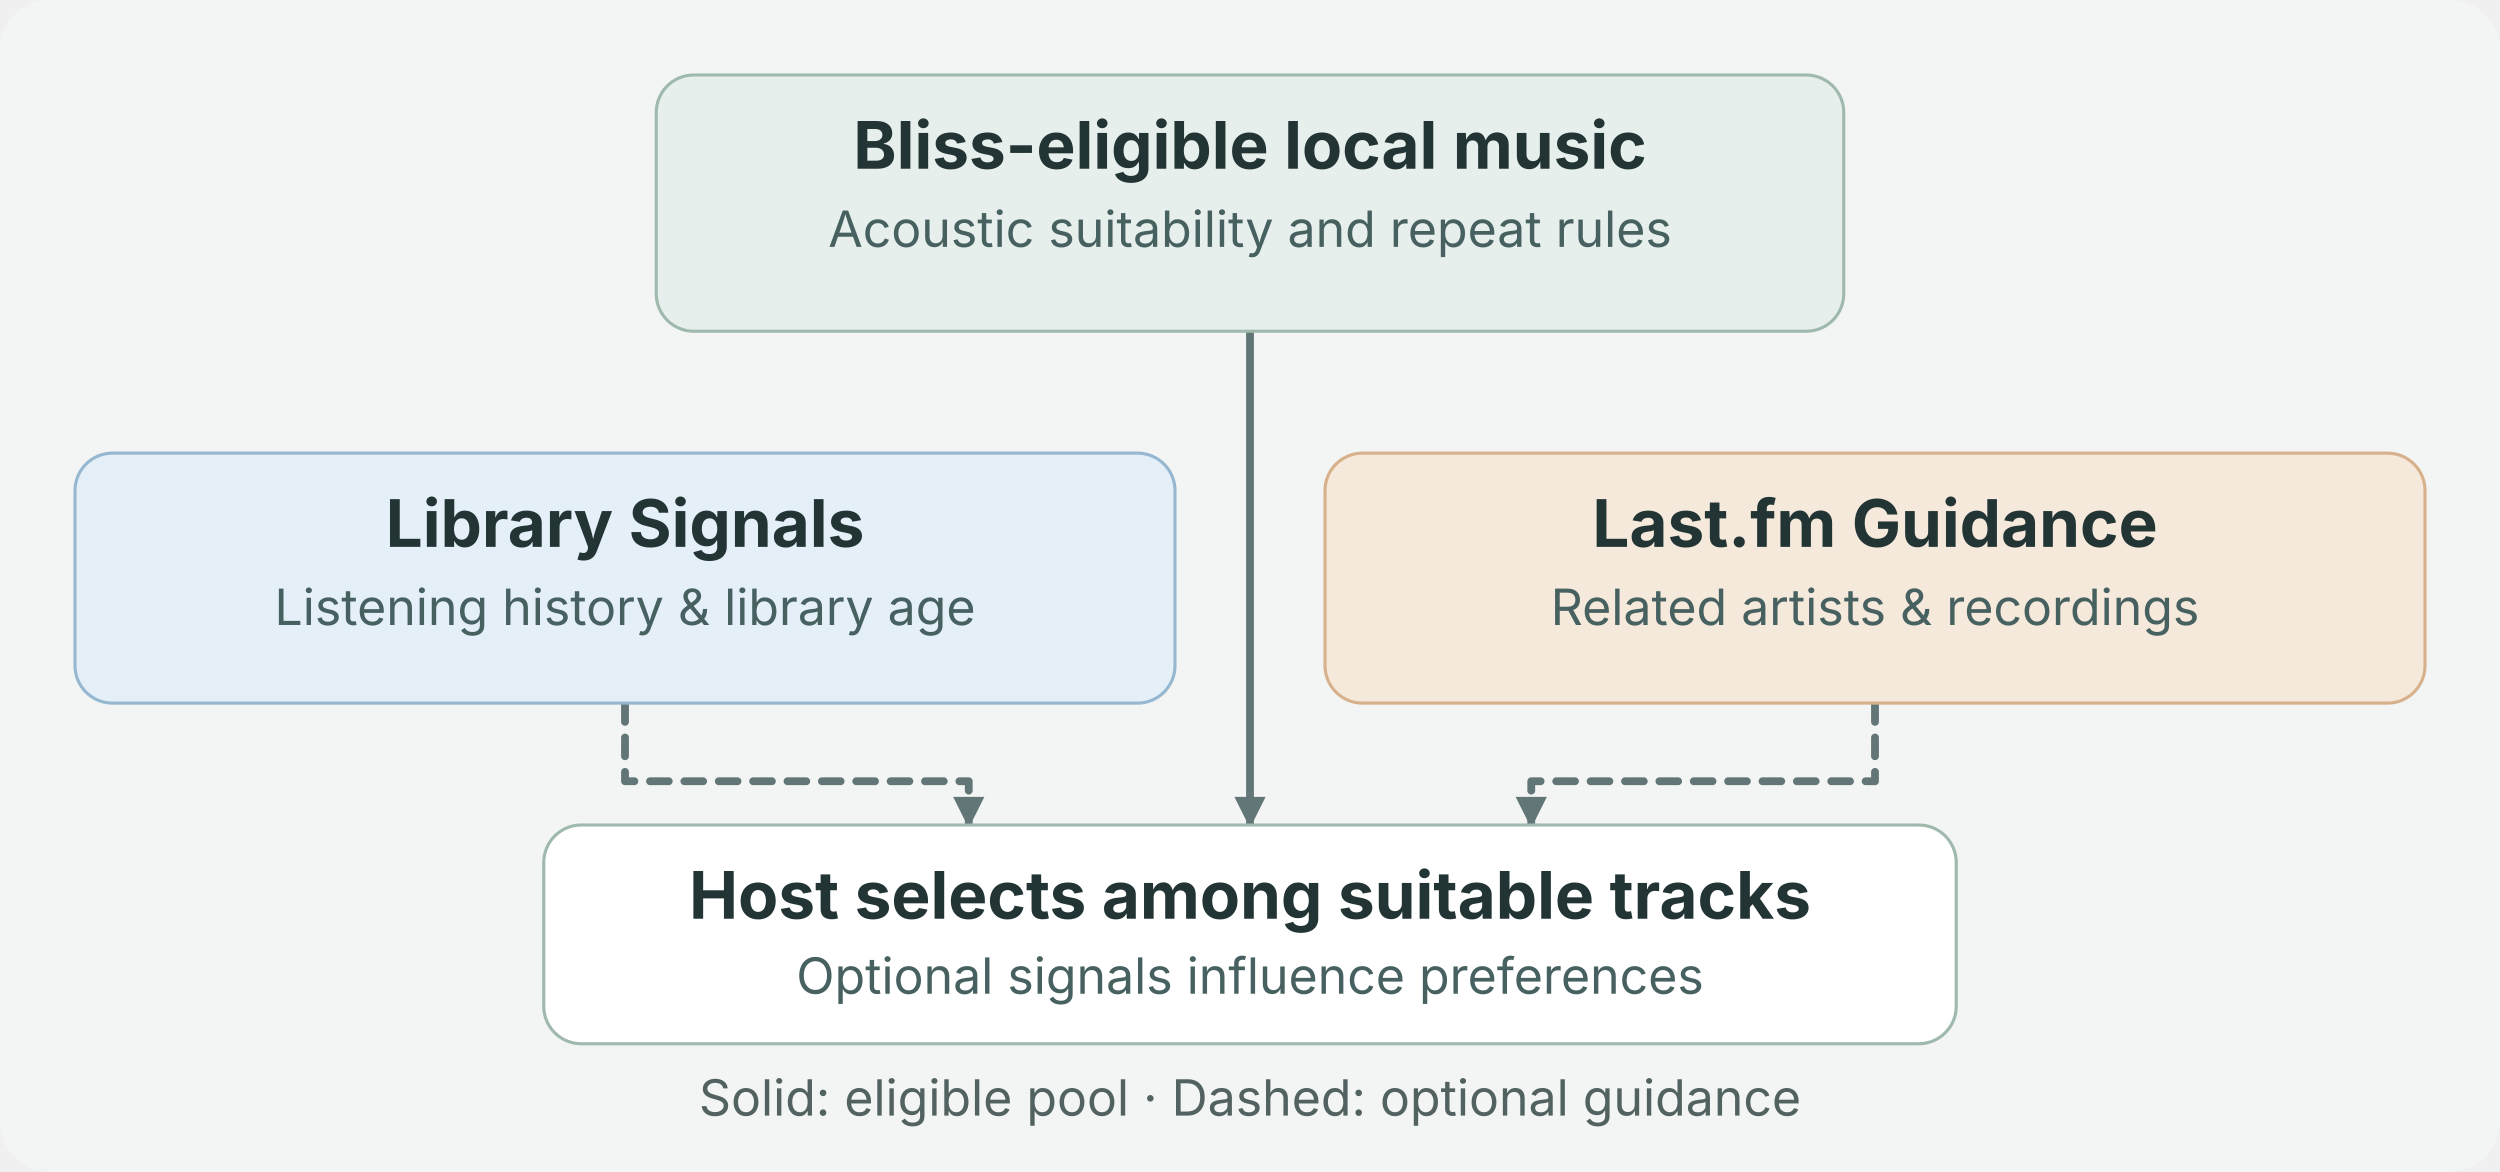
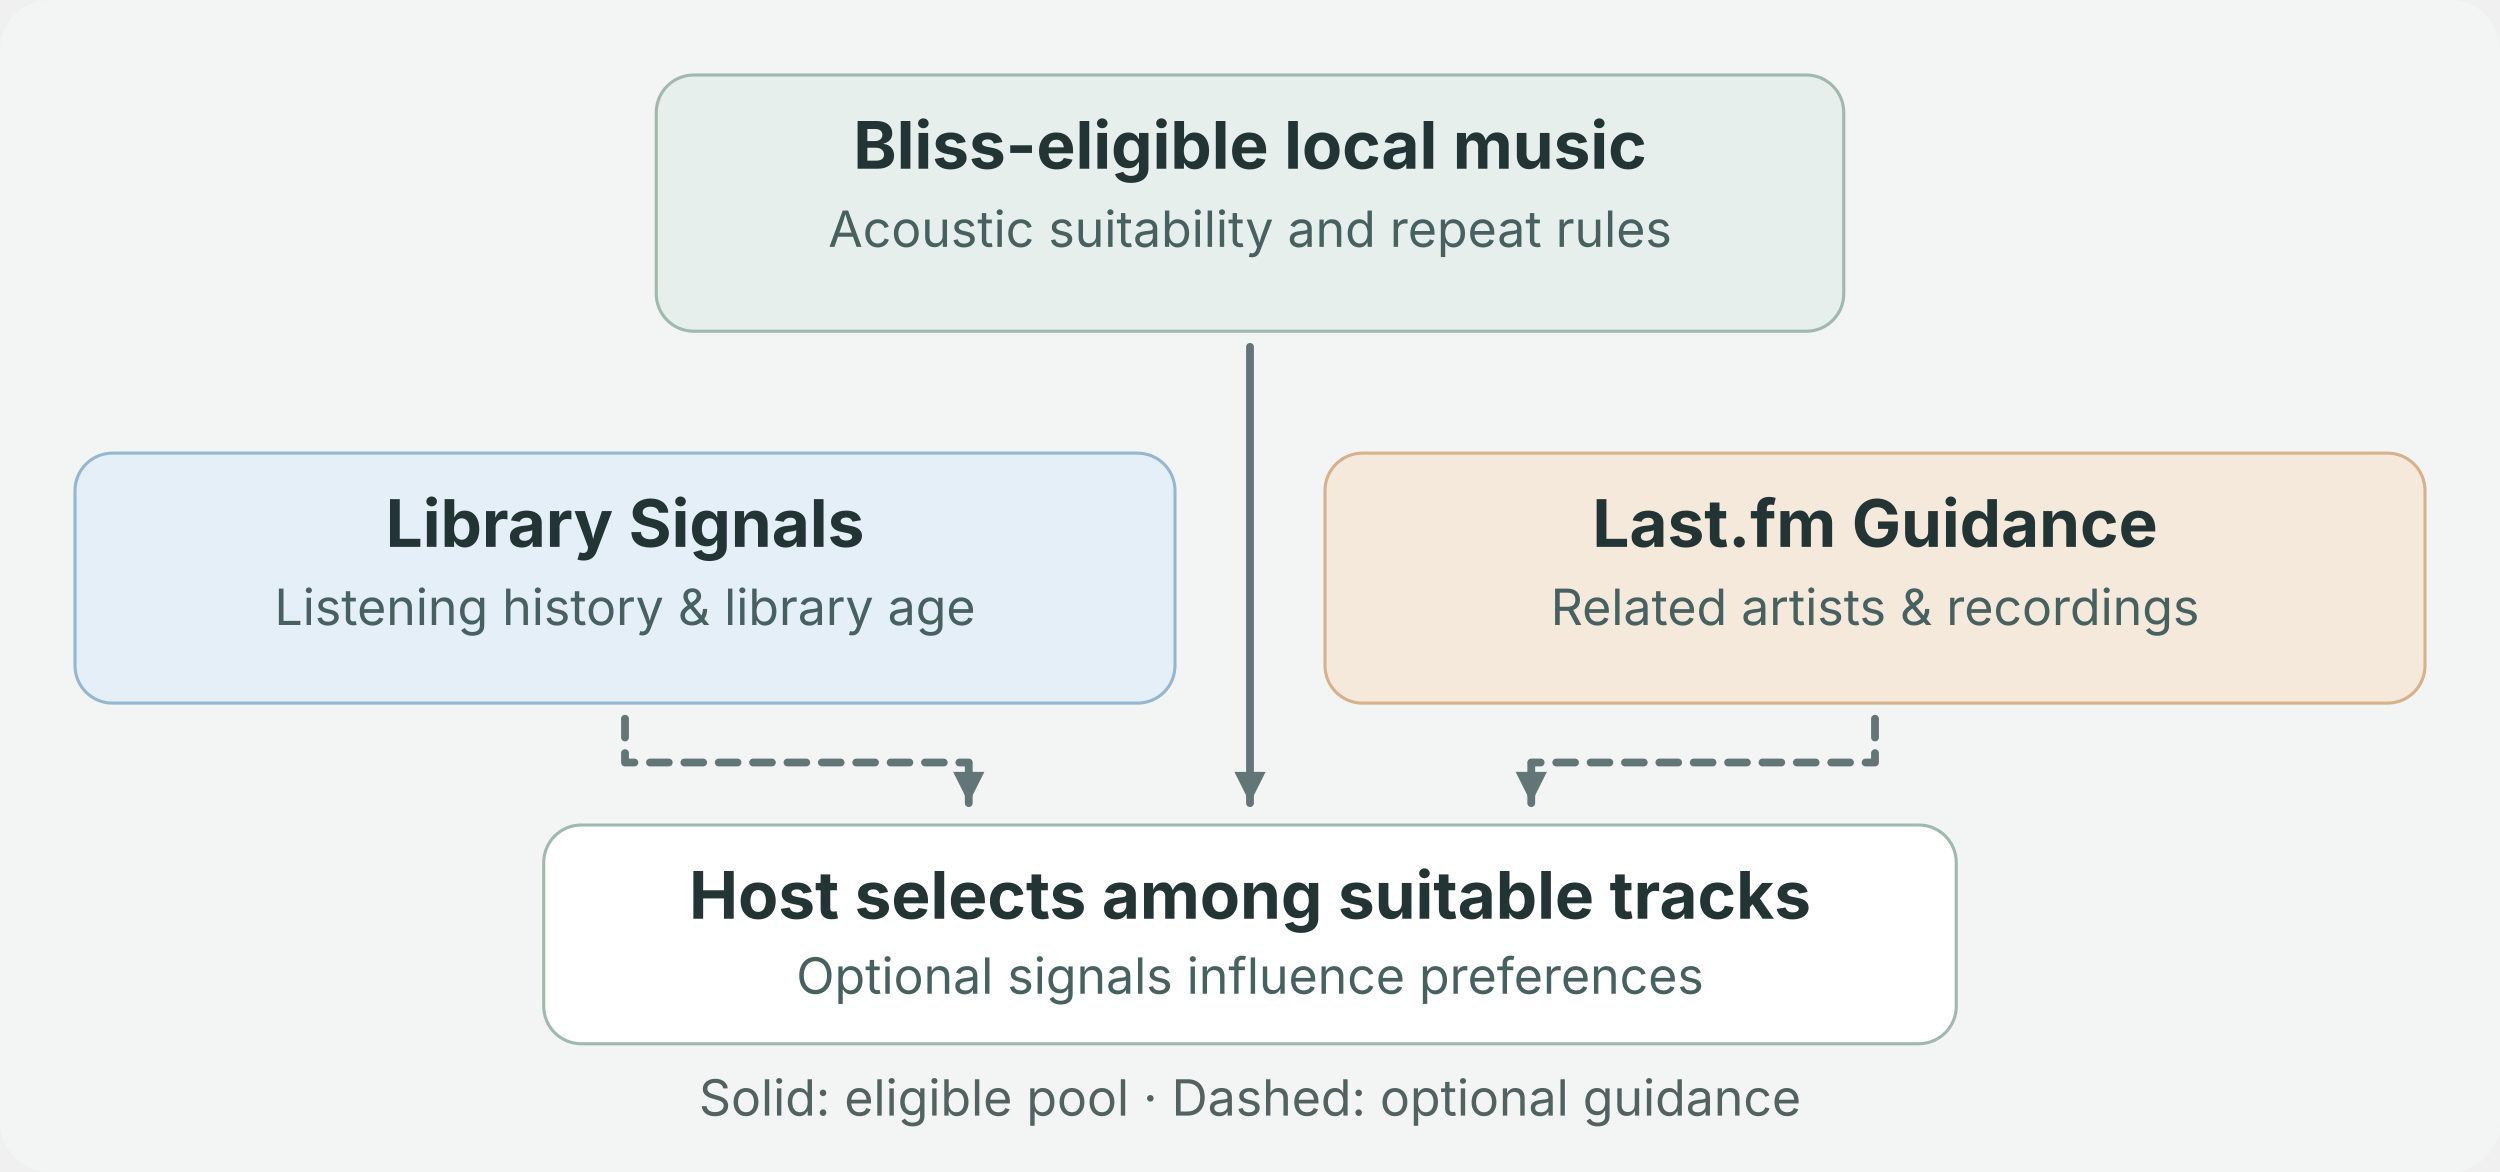
<svg xmlns="http://www.w3.org/2000/svg" width="800" height="375" viewBox="0 0 800 375" role="img" aria-labelledby="title description">
  <defs>
-     <marker id="arrow" markerUnits="userSpaceOnUse" markerWidth="10" markerHeight="10" refX="9" refY="5" orient="auto-start-reverse">
+     <marker id="arrow" markerUnits="userSpaceOnUse" markerWidth="12" markerHeight="12" refX="10" refY="5" orient="auto" viewBox="0 0 12 10" overflow="visible">
      <path d="M0 0 L10 5 L0 10 Z" fill="#627577" />
    </marker>
  </defs>
  <rect width="800" height="375" rx="16" fill="#f3f5f4" />
  <g font-family="system-ui, -apple-system, Segoe UI, sans-serif" fill="#233435">
-     <path class="connector" d="M400 106 V264" fill="none" stroke="#627577" stroke-width="2.5" stroke-linejoin="round" stroke-linecap="round" marker-end="url(#arrow)" />
-     <path class="connector" d="M200 225 V250 H310 V264" fill="none" stroke="#627577" stroke-width="2.5" stroke-linejoin="round" stroke-linecap="round" stroke-dasharray="6 5" marker-end="url(#arrow)" />
-     <path class="connector" d="M600 225 V250 H490 V264" fill="none" stroke="#627577" stroke-width="2.5" stroke-linejoin="round" stroke-linecap="round" stroke-dasharray="6 5" marker-end="url(#arrow)" />
+     <path class="connector" d="M400 111 V257" fill="none" stroke="#627577" stroke-width="2.5" stroke-linejoin="round" stroke-linecap="round" marker-end="url(#arrow)" />
+     <path class="connector" d="M200 230 V244 H310 V257" fill="none" stroke="#627577" stroke-width="2.5" stroke-linejoin="round" stroke-linecap="round" stroke-dasharray="6 5" marker-end="url(#arrow)" />
+     <path class="connector" d="M600 230 V244 H490 V257" fill="none" stroke="#627577" stroke-width="2.5" stroke-linejoin="round" stroke-linecap="round" stroke-dasharray="6 5" marker-end="url(#arrow)" />
    <rect x="210" y="24" width="380" height="82" rx="12" fill="#e6efeb" stroke="#9fb9ad" />
    <text x="400" y="54" font-size="21" text-anchor="middle" font-weight="650" fill="#233435">Bliss-eligible local music</text>
    <text x="400" y="79" font-size="16" text-anchor="middle" font-weight="400" fill="#476060">Acoustic suitability and repeat rules</text>
    <rect x="24" y="145" width="352" height="80" rx="12" fill="#e4eff8" stroke="#96b7d0" />
    <text x="200" y="175" font-size="21" text-anchor="middle" font-weight="650" fill="#233435">Library Signals</text>
    <text x="200" y="200" font-size="16" text-anchor="middle" font-weight="400" fill="#476060">Listening history &amp; library age</text>
    <rect x="424" y="145" width="352" height="80" rx="12" fill="#f5e9db" stroke="#d7b18b" />
    <text x="600" y="175" font-size="21" text-anchor="middle" font-weight="650" fill="#233435">Last.fm Guidance</text>
    <text x="600" y="200" font-size="16" text-anchor="middle" font-weight="400" fill="#476060">Related artists &amp; recordings</text>
    <rect x="174" y="264" width="452" height="70" rx="12" fill="#fff" stroke="#9fb9ad" />
    <text x="400" y="294" font-size="21" text-anchor="middle" font-weight="650" fill="#233435">Host selects among suitable tracks</text>
    <text x="400" y="318" font-size="16" text-anchor="middle" font-weight="400" fill="#476060">Optional signals influence preferences</text>
    <text x="400" y="357" font-size="16" text-anchor="middle" font-weight="400" fill="#526261">Solid: eligible pool   ·   Dashed: optional guidance</text>
  </g>
</svg>
